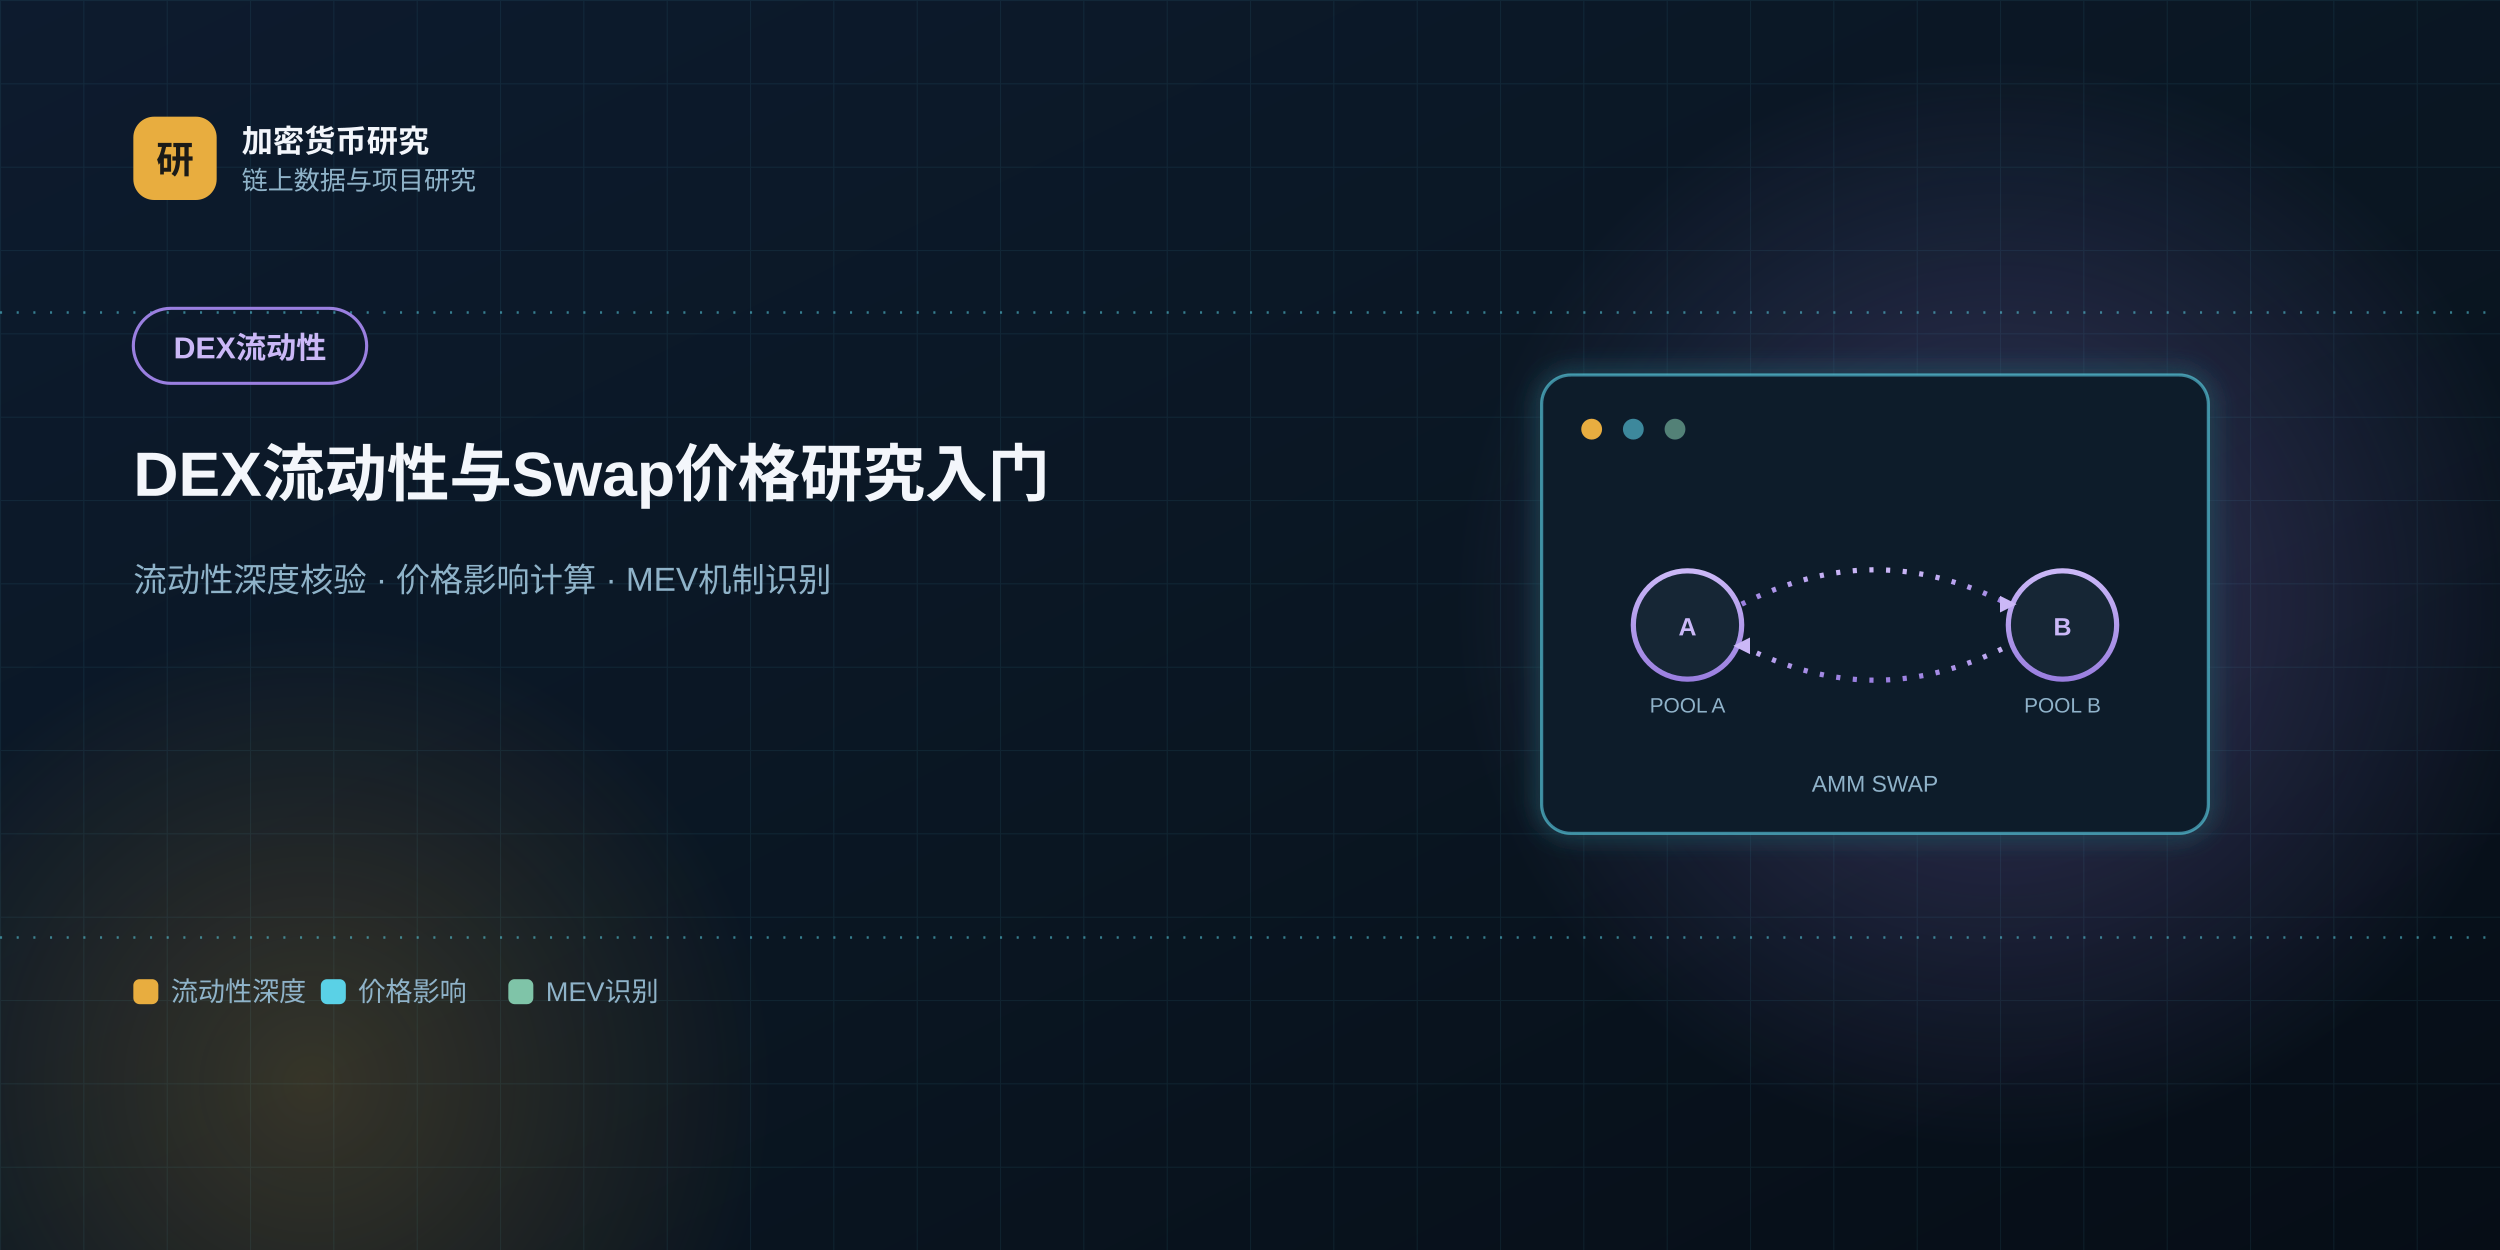
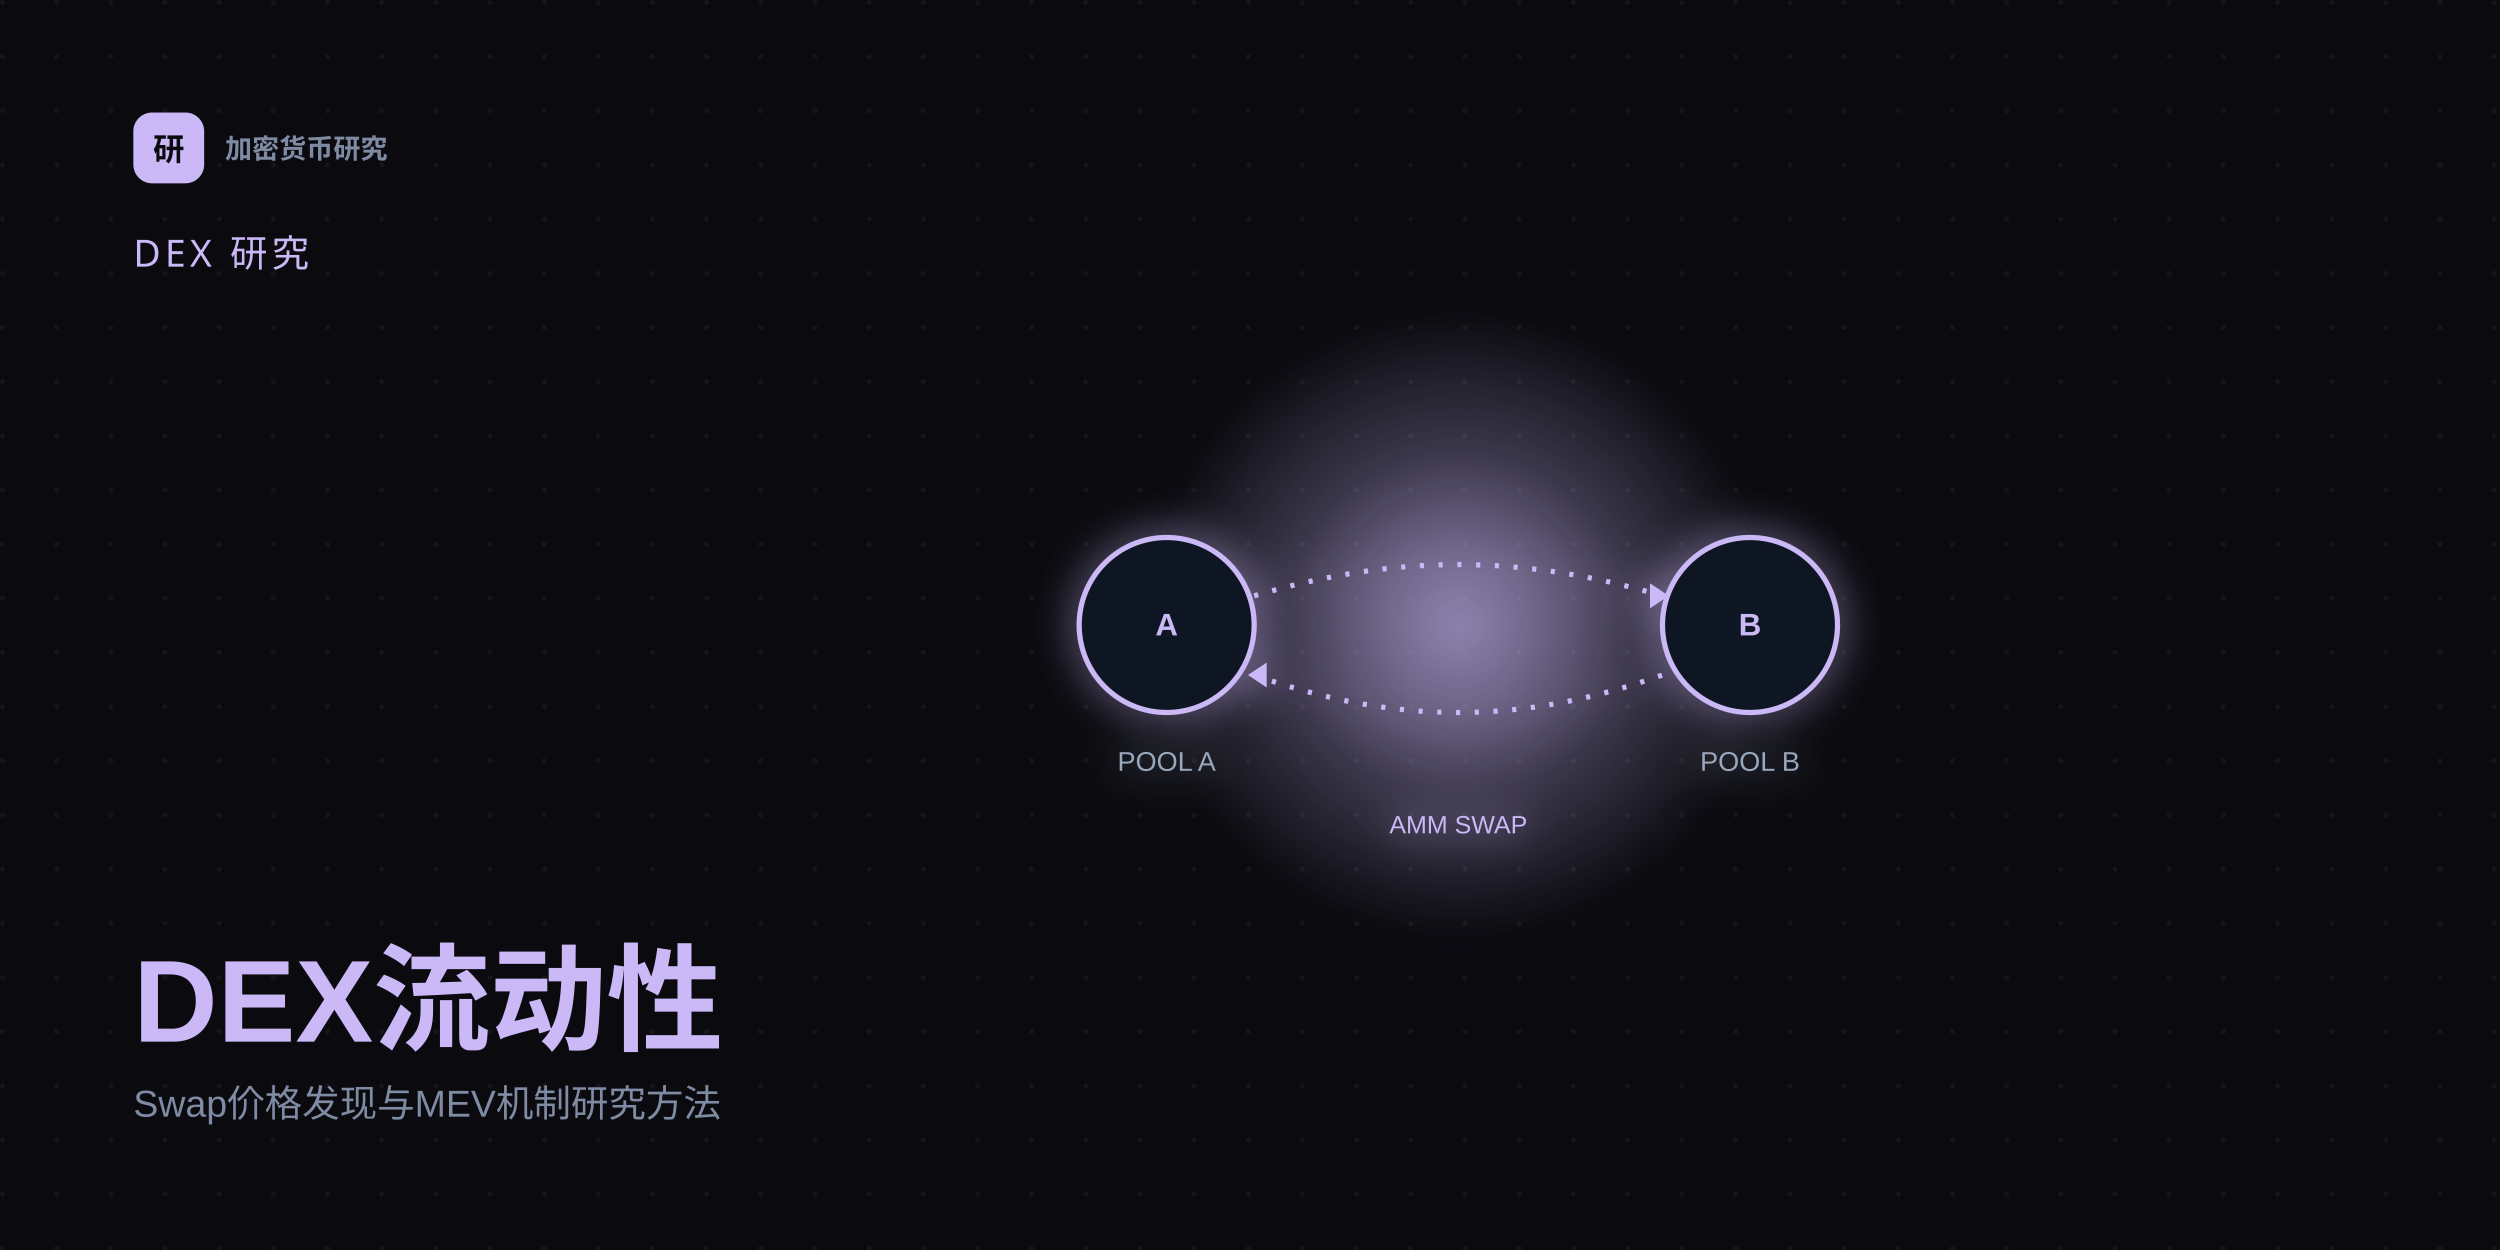
- <svg xmlns="http://www.w3.org/2000/svg" viewBox="0 0 1200 600" role="img" aria-label="DEX流动性与Swap价格研究入门 主题配图">
+ <svg xmlns="http://www.w3.org/2000/svg" viewBox="0 0 1200 600" role="img" aria-label="DEX流动性 主题配图">
  <defs>
-     <linearGradient id="bg" x1="0" y1="0" x2="1" y2="1">
-       <stop offset="0%" stop-color="#0d1b2e" />
-       <stop offset="55%" stop-color="#0a1622" />
-       <stop offset="100%" stop-color="#060d16" />
-     </linearGradient>
-     <linearGradient id="glowViolet" x1="0" y1="0" x2="0" y2="1">
-       <stop offset="0%" stop-color="#cbb8f7" />
-       <stop offset="100%" stop-color="#9a7fe0" />
-     </linearGradient>
-     <radialGradient id="haloViolet" cx="50%" cy="50%" r="50%">
-       <stop offset="0%" stop-color="#9a7fe0" stop-opacity="0.30" />
-       <stop offset="100%" stop-color="#9a7fe0" stop-opacity="0" />
+     <radialGradient id="nodeGlow" cx="50%" cy="50%" r="50%">
+       <stop offset="0%" stop-color="#cbb8f7" stop-opacity="0.45" />
+       <stop offset="55%" stop-color="#cbb8f7" stop-opacity="0.14" />
+       <stop offset="100%" stop-color="#cbb8f7" stop-opacity="0" />
    </radialGradient>
-     <radialGradient id="haloGold" cx="50%" cy="50%" r="50%">
-       <stop offset="0%" stop-color="#e8ad3f" stop-opacity="0.2" />
-       <stop offset="100%" stop-color="#e8ad3f" stop-opacity="0" />
-     </radialGradient>
-     <filter id="glow" x="-60%" y="-60%" width="220%" height="220%">
-       <feGaussianBlur stdDeviation="6" result="blur" />
+     <filter id="softGlow" x="-80%" y="-80%" width="260%" height="260%">
+       <feGaussianBlur stdDeviation="10" result="b" />
      <feMerge>
-         <feMergeNode in="blur" />
+         <feMergeNode in="b" />
        <feMergeNode in="SourceGraphic" />
      </feMerge>
    </filter>
-     <pattern id="grid" width="40" height="40" patternUnits="userSpaceOnUse">
-       <path d="M40 0 L0 0 0 40" fill="none" stroke="#5ad1e6" stroke-opacity="0.08" stroke-width="1" />
+     <pattern id="dots" width="26" height="26" patternUnits="userSpaceOnUse">
+       <circle cx="1.2" cy="1.2" r="1.2" fill="#ffffff" fill-opacity="0.05" />
    </pattern>
  </defs>
-   <rect width="1200" height="600" fill="url(#bg)" />
-   <rect width="1200" height="600" fill="url(#grid)" />
-   <circle cx="960" cy="290" r="260" fill="url(#haloViolet)" />
-   <circle cx="150" cy="520" r="220" fill="url(#haloGold)" />
-   <g stroke="#5ad1e6" stroke-opacity="0.55" stroke-width="1.2">
-     <line x1="0" y1="150" x2="1200" y2="150" stroke-dasharray="1 7" />
-     <line x1="0" y1="450" x2="1200" y2="450" stroke-dasharray="1 7" />
+   <rect width="1200" height="600" fill="#0a0a0f" />
+   <rect width="1200" height="600" fill="url(#dots)" />
+   <g transform="translate(64,54)">
+     <rect x="0" y="0" width="34" height="34" rx="9" fill="#cbb8f7" />
+     <text x="17" y="23" font-family="'Segoe UI',Arial,sans-serif" font-size="15" font-weight="700" fill="#0a0a0f" text-anchor="middle">研</text>
+     <text x="44" y="22" font-family="'Segoe UI',Arial,sans-serif" font-size="13" font-weight="600" fill="#7f8aa3">加密货币研究</text>
  </g>
-   <g transform="translate(64,56)">
-     <rect x="0" y="0" width="40" height="40" rx="10" fill="#e8ad3f" />
-     <text x="20" y="27" font-family="'Segoe UI',Arial,sans-serif" font-size="18" font-weight="700" fill="#1b1b18" text-anchor="middle">研</text>
-     <text x="52" y="17" font-family="'Segoe UI',Arial,sans-serif" font-size="15" font-weight="700" fill="#f3f6fb">加密货币研究</text>
-     <text x="52" y="35" font-family="'Segoe UI',Arial,sans-serif" font-size="12.5" fill="#8fb3c9">链上数据与项目研究</text>
+   <text x="64" y="128" font-family="'Consolas','Segoe UI',monospace" font-size="18" letter-spacing="2" fill="#cbb8f7">DEX 研究</text>
+   <g transform="translate(700,300)" filter="url(#softGlow)">
+     <circle r="150" fill="url(#nodeGlow)" />
+     <circle cx="-140" cy="0" r="42" fill="#111820" stroke="#cbb8f7" stroke-width="2.5" />
+     <text x="-140" y="5" font-family="'Segoe UI',Arial,sans-serif" font-size="15" font-weight="700" fill="#cbb8f7" text-anchor="middle">A</text>
+     <circle cx="140" cy="0" r="42" fill="#111820" stroke="#cbb8f7" stroke-width="2.5" />
+     <text x="140" y="5" font-family="'Segoe UI',Arial,sans-serif" font-size="15" font-weight="700" fill="#cbb8f7" text-anchor="middle">B</text>
+     <path d="M-98 -14 C -30 -34, 30 -34, 98 -14" fill="none" stroke="#cbb8f7" stroke-width="2.5" stroke-dasharray="2 7" />
+     <path d="M-98 24 C -30 48, 30 48, 98 24" fill="none" stroke="#cbb8f7" stroke-width="2.5" stroke-dasharray="2 7" />
+     <path d="M92 -20 l9 6 l-9 6 z" fill="#cbb8f7" />
+     <path d="M-92 30 l-9 -6 l9 -6 z" fill="#cbb8f7" />
+     <text x="-140" y="70" font-family="'Segoe UI',Arial,sans-serif" font-size="13" fill="#9aa7bd" text-anchor="middle">POOL A</text>
+     <text x="140" y="70" font-family="'Segoe UI',Arial,sans-serif" font-size="13" fill="#9aa7bd" text-anchor="middle">POOL B</text>
+     <text y="100" font-family="'Segoe UI',Arial,sans-serif" font-size="12" fill="#cbb8f7" text-anchor="middle">AMM SWAP</text>
  </g>
-   <g transform="translate(64,148)">
-     <rect x="0" y="0" width="112" height="36" rx="18" fill="none" stroke="#9a7fe0" stroke-width="1.5" />
-     <text x="56" y="24" font-family="'Segoe UI',Arial,sans-serif" font-size="14.5" font-weight="700" fill="#cbb8f7" text-anchor="middle">DEX流动性</text>
+   <g font-family="'Segoe UI',Arial,sans-serif" font-weight="800">
+     <text x="64" y="500" font-size="56" fill="#cbb8f7">DEX流动性</text>
  </g>
-   <g font-family="'Segoe UI',Arial,sans-serif" font-weight="700" fill="#f3f6fb">
-     <text x="64" y="238" font-size="30">DEX流动性与Swap价格研究入门</text>
-   </g>
-   <text x="64" y="284" font-family="'Segoe UI',Arial,sans-serif" font-size="16" fill="#8fb3c9">流动性深度核验 · 价格影响计算 · MEV机制识别</text>
-   <g transform="translate(900,290)" filter="url(#glow)">
-     <rect x="-160" y="-110" width="320" height="220" rx="14" fill="#0e1b2c" stroke="#5ad1e6" stroke-width="1.5" stroke-opacity="0.6" />
-     <circle cx="-136" cy="-84" r="5" fill="#e8ad3f" />
-     <circle cx="-116" cy="-84" r="5" fill="#5ad1e6" opacity="0.6" />
-     <circle cx="-96" cy="-84" r="5" fill="#7fc4a8" opacity="0.6" />
-     <circle cx="-90" cy="10" r="26" fill="#122535" stroke="url(#glowViolet)" stroke-width="2.5" />
-     <text x="-90" y="15" font-family="'Segoe UI',Arial,sans-serif" font-size="12" font-weight="700" fill="#cbb8f7" text-anchor="middle">A</text>
-     <circle cx="90" cy="10" r="26" fill="#122535" stroke="url(#glowViolet)" stroke-width="2.5" />
-     <text x="90" y="15" font-family="'Segoe UI',Arial,sans-serif" font-size="12" font-weight="700" fill="#cbb8f7" text-anchor="middle">B</text>
-     <path d="M-64 0 C -20 -22, 20 -22, 64 0" fill="none" stroke="url(#glowViolet)" stroke-width="2.5" stroke-dasharray="2 6" />
-     <path d="M-64 20 C -20 42, 20 42, 64 20" fill="none" stroke="url(#glowViolet)" stroke-width="2.5" stroke-dasharray="2 6" />
-     <path d="M60 -4 l8 4 l-8 4 z" fill="#cbb8f7" />
-     <path d="M-60 24 l-8 -4 l8 -4 z" fill="#cbb8f7" />
-     <text x="-90" y="52" font-family="'Segoe UI',Arial,sans-serif" font-size="10" fill="#8fb3c9" text-anchor="middle">POOL A</text>
-     <text x="90" y="52" font-family="'Segoe UI',Arial,sans-serif" font-size="10" fill="#8fb3c9" text-anchor="middle">POOL B</text>
-     <text x="0" y="90" font-family="'Segoe UI',Arial,sans-serif" font-size="11" fill="#8fb3c9" text-anchor="middle">AMM SWAP</text>
-   </g>
-   <g transform="translate(64,470)" font-family="'Segoe UI',Arial,sans-serif" font-size="13" fill="#8fb3c9">
-     <g transform="translate(0,0)">
-       <rect width="12" height="12" rx="3" fill="#e8ad3f" />
-       <text x="18" y="10.5">流动性深度</text>
-     </g>
-     <g transform="translate(90,0)">
-       <rect width="12" height="12" rx="3" fill="#5ad1e6" />
-       <text x="18" y="10.5">价格影响</text>
-     </g>
-     <g transform="translate(180,0)">
-       <rect width="12" height="12" rx="3" fill="#7fc4a8" />
-       <text x="18" y="10.5">MEV识别</text>
-     </g>
-   </g>
+   <text x="64" y="536" font-family="'Segoe UI',Arial,sans-serif" font-size="18" fill="#7f8aa3">Swap价格发现与MEV机制研究方法</text>
</svg>
